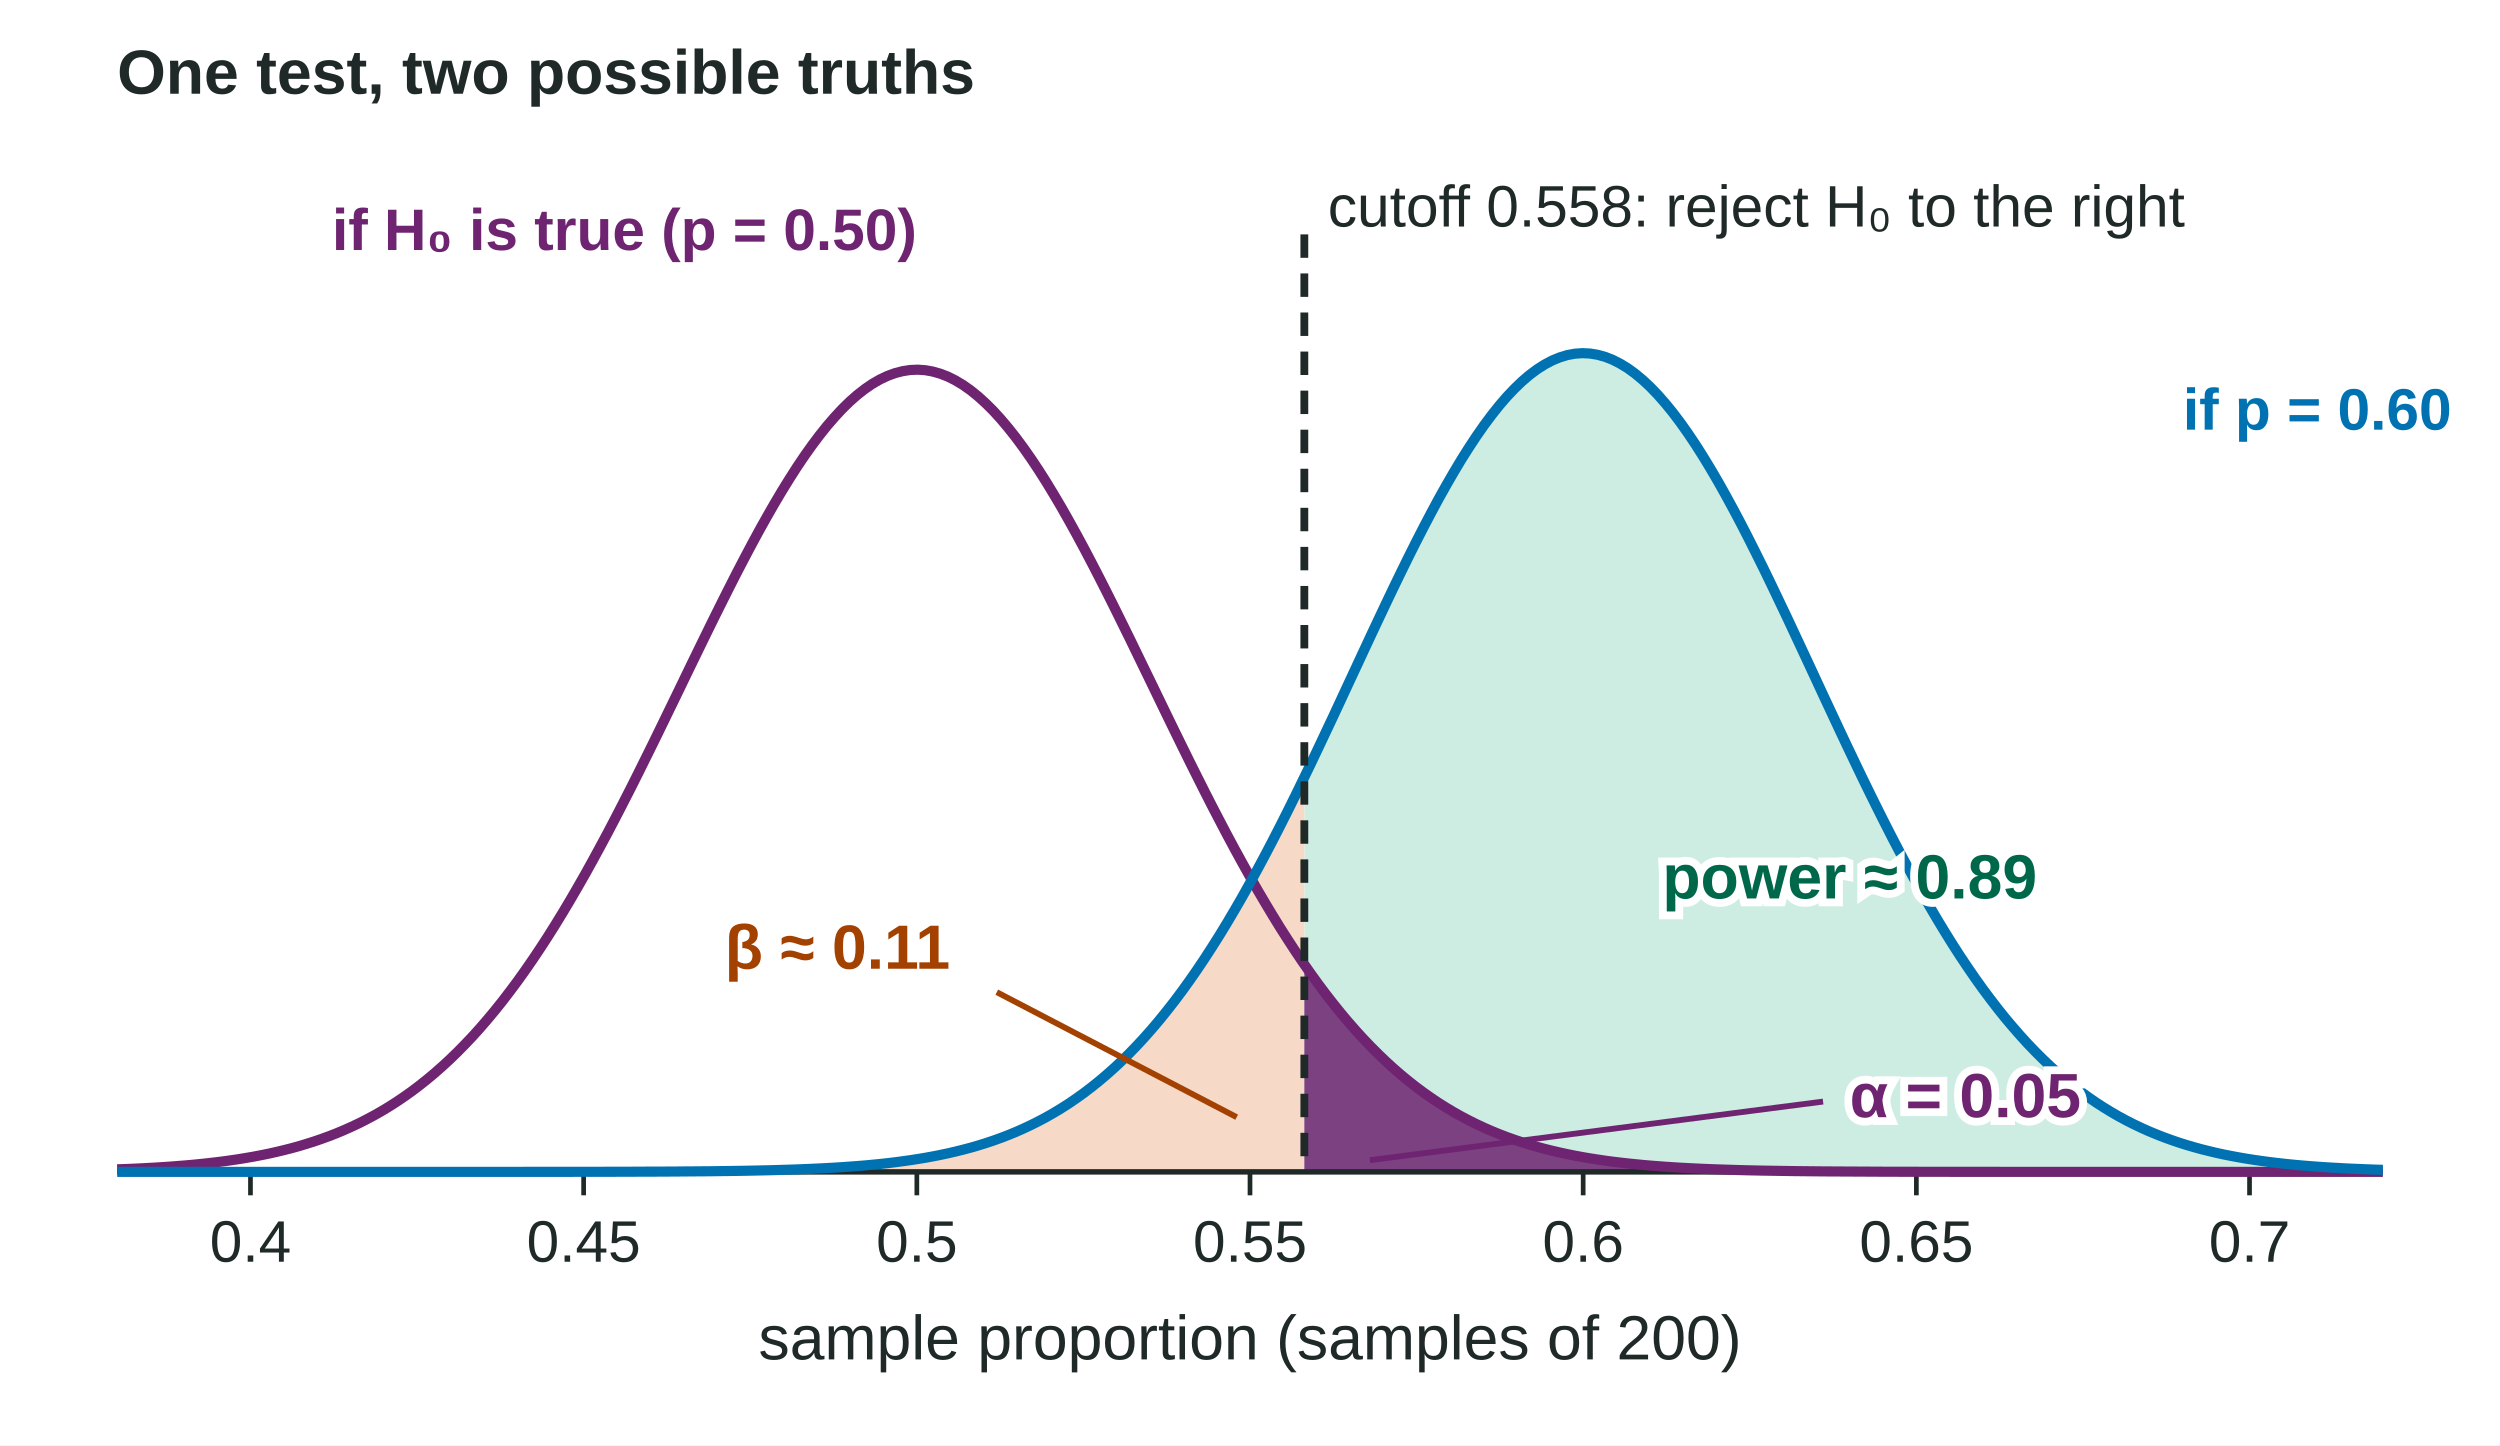
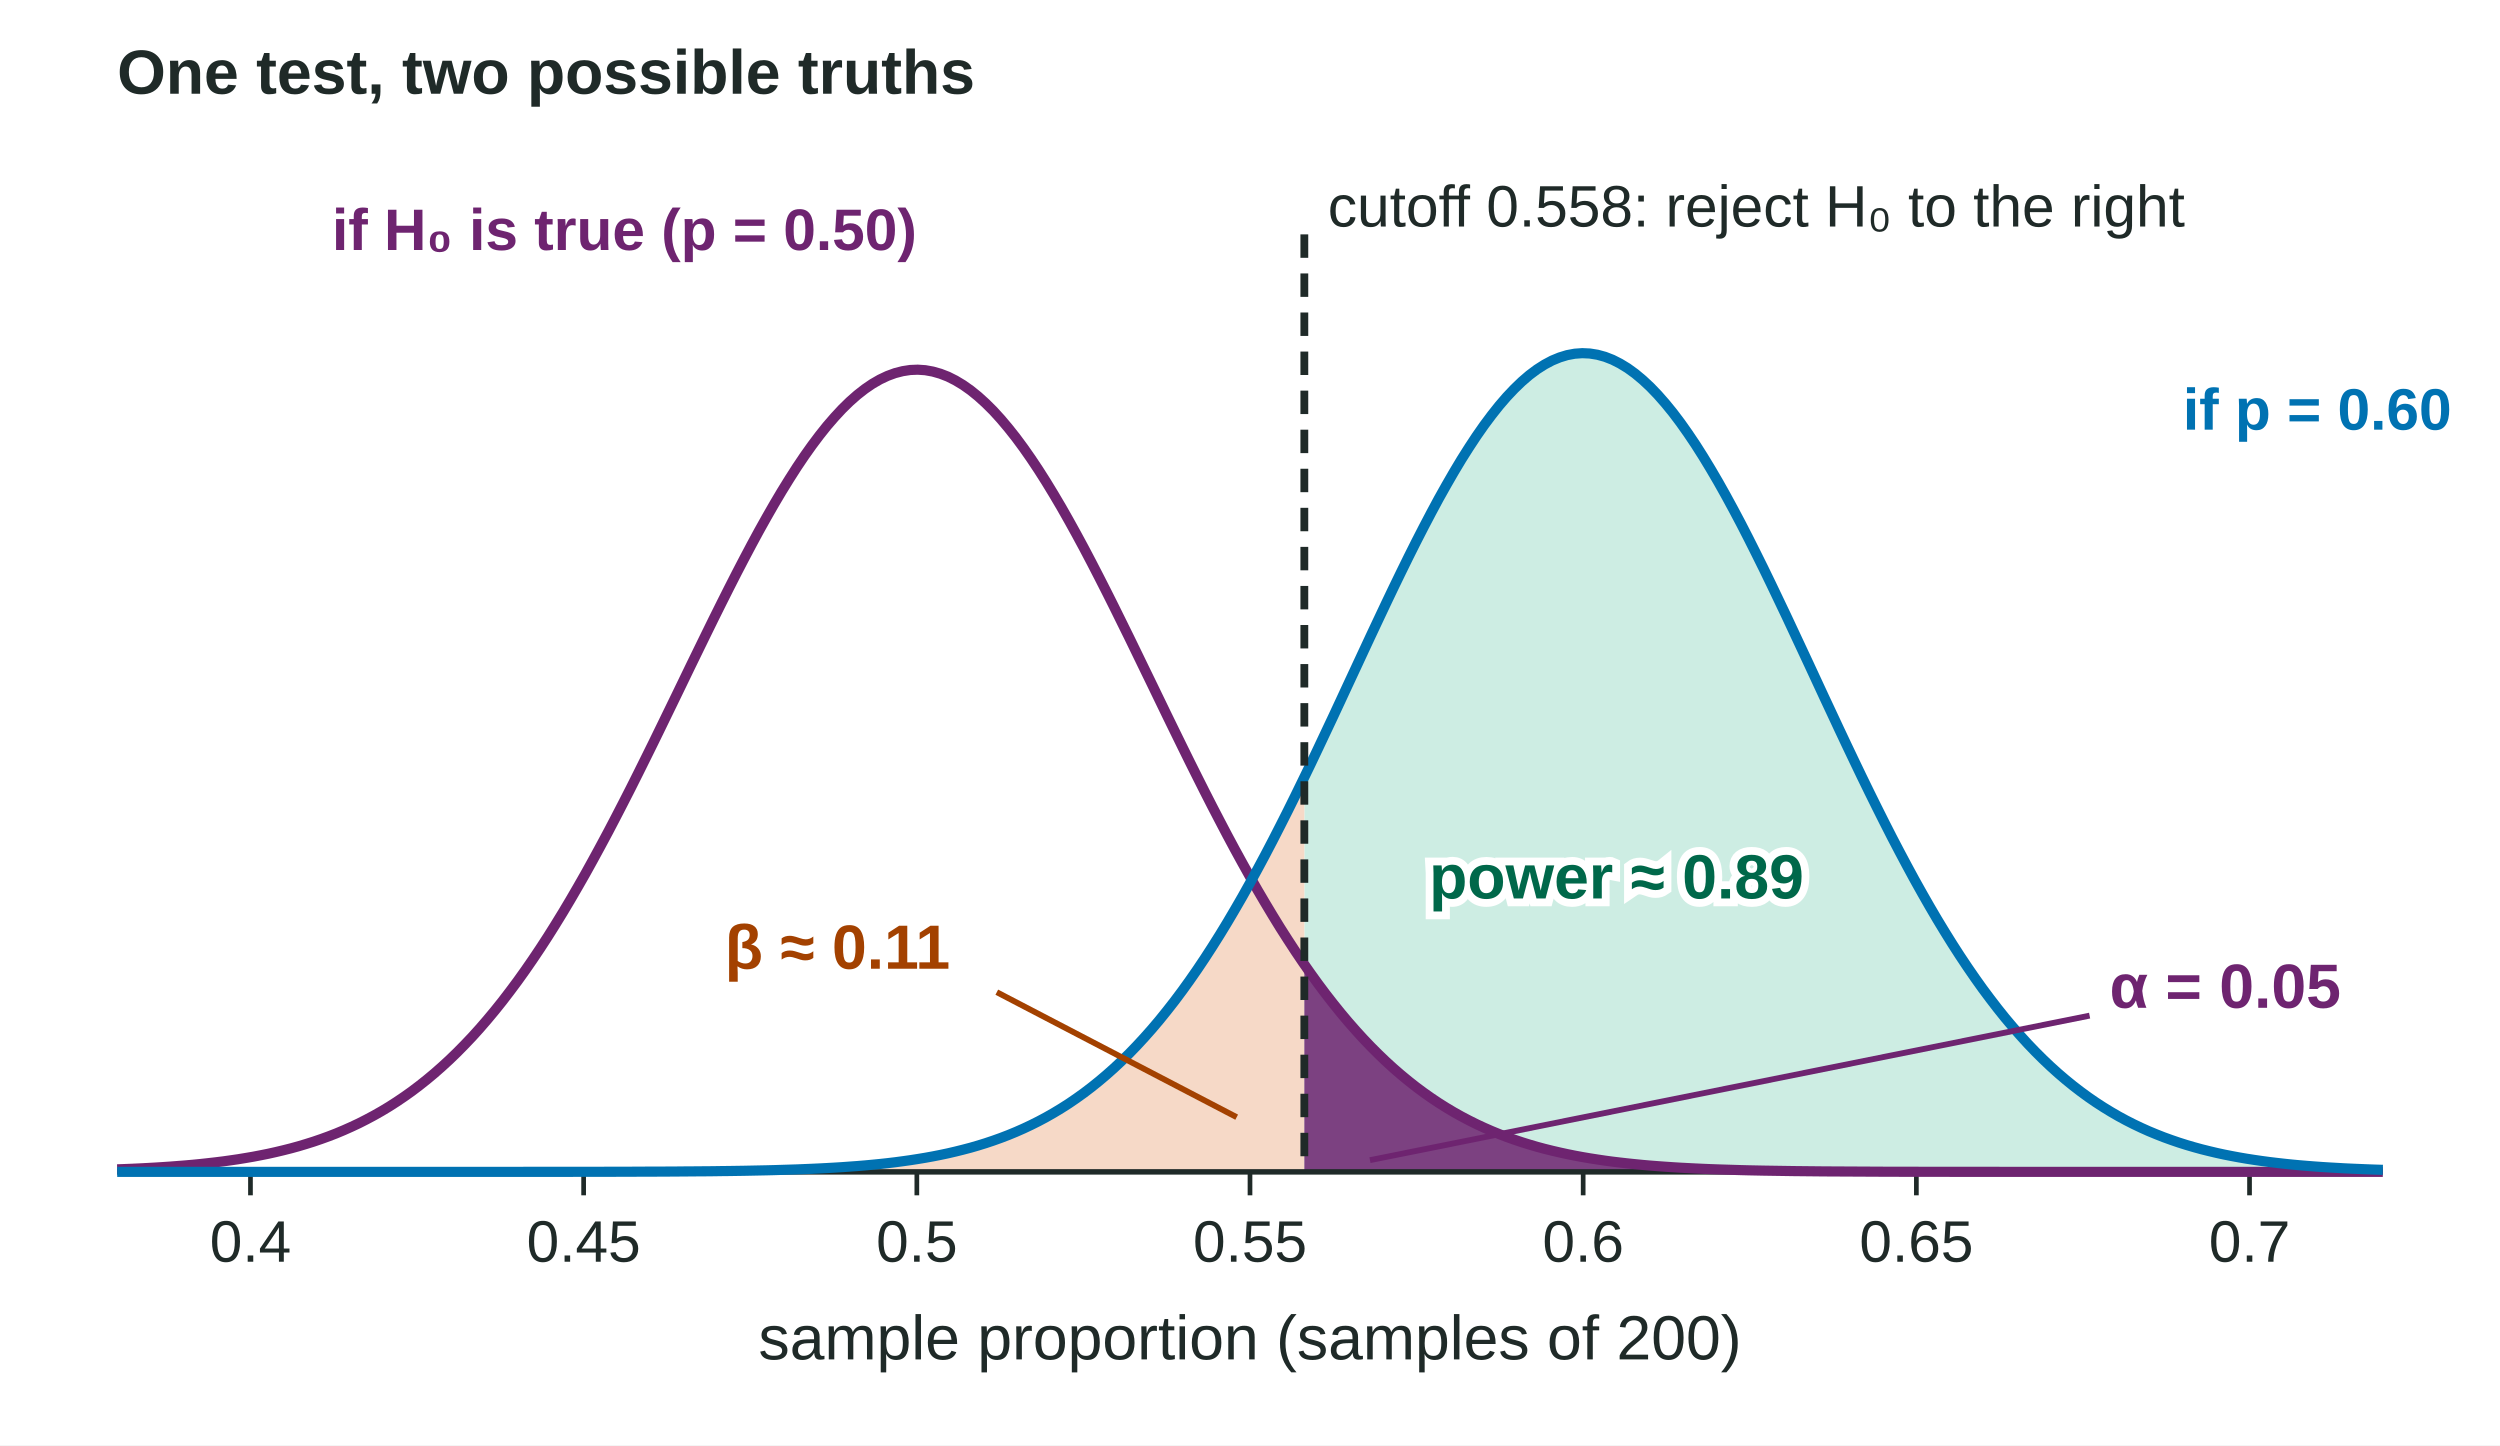
<svg xmlns="http://www.w3.org/2000/svg" viewBox="0 0 640 370" width="640" height="370" role="img" aria-labelledby="t d" font-family="Arial, Helvetica, sans-serif">
  <rect width="640" height="370" fill="#FFFFFF" />
  <path d="M333.91 300L333.91 198.96L335.29 196.09L336.67 193.21L338.05 190.3L339.43 187.37L340.81 184.44L342.19 181.48L343.57 178.52L344.95 175.56L346.33 172.59L347.71 169.62L349.1 166.65L350.48 163.7L351.86 160.75L353.24 157.81L354.62 154.9L356 152L357.38 149.13L358.76 146.29L360.14 143.48L361.52 140.7L362.9 137.96L364.28 135.27L365.66 132.62L367.04 130.03L368.42 127.48L369.8 125L371.18 122.57L372.56 120.21L373.94 117.92L375.32 115.7L376.7 113.56L378.08 111.49L379.47 109.5L380.85 107.6L382.23 105.78L383.61 104.06L384.99 102.43L386.37 100.89L387.75 99.45L389.13 98.11L390.51 96.87L391.89 95.73L393.27 94.7L394.65 93.78L396.03 92.97L397.41 92.26L398.79 91.67L400.17 91.19L401.55 90.83L402.93 90.58L404.31 90.44L405.69 90.41L407.07 90.5L408.45 90.71L409.84 91.03L411.22 91.46L412.6 92L413.98 92.66L415.36 93.43L416.74 94.3L418.12 95.29L419.5 96.38L420.88 97.57L422.26 98.87L423.64 100.27L425.02 101.77L426.4 103.36L427.78 105.05L429.16 106.82L430.54 108.69L431.92 110.64L433.3 112.68L434.68 114.79L436.06 116.98L437.44 119.24L438.82 121.57L440.2 123.97L441.59 126.43L442.97 128.95L444.35 131.52L445.73 134.15L447.11 136.82L448.49 139.54L449.87 142.3L451.25 145.1L452.63 147.93L454.01 150.79L455.39 153.67L456.77 156.58L458.15 159.51L459.53 162.45L460.91 165.41L462.29 168.37L463.67 171.34L465.05 174.31L466.43 177.28L467.81 180.24L469.19 183.19L470.57 186.14L471.96 189.07L473.34 191.98L474.72 194.88L476.1 197.75L477.48 200.6L478.86 203.43L480.24 206.22L481.62 208.98L483 211.71L484.38 214.4L485.76 217.06L487.14 219.68L488.52 222.26L489.9 224.8L491.28 227.29L492.66 229.74L494.04 232.14L495.42 234.5L496.8 236.81L498.18 239.07L499.56 241.28L500.94 243.45L502.33 245.56L503.71 247.62L505.09 249.64L506.47 251.6L507.85 253.51L509.23 255.37L510.61 257.17L511.99 258.93L513.37 260.64L514.75 262.3L516.13 263.9L517.51 265.46L518.89 266.97L520.27 268.43L521.65 269.84L523.03 271.2L524.41 272.52L525.79 273.79L527.17 275.02L528.55 276.2L529.93 277.34L531.31 278.43L532.69 279.48L534.08 280.5L535.46 281.47L536.84 282.4L538.22 283.3L539.6 284.16L540.98 284.98L542.36 285.77L543.74 286.53L545.12 287.25L546.5 287.94L547.88 288.59L549.26 289.22L550.64 289.82L552.02 290.39L553.4 290.94L554.78 291.45L556.16 291.95L557.54 292.41L558.92 292.86L560.3 293.28L561.68 293.68L563.06 294.06L564.45 294.42L565.83 294.77L567.21 295.09L568.59 295.39L569.97 295.68L571.35 295.96L572.73 296.21L574.11 296.46L575.49 296.69L576.87 296.9L578.25 297.11L579.63 297.3L581.01 297.48L582.39 297.65L583.77 297.81L585.15 297.96L586.53 298.1L587.91 298.23L589.29 298.36L590.67 298.47L592.05 298.58L593.43 298.68L594.82 298.78L596.2 298.86L597.58 298.95L598.96 299.02L600.34 299.1L601.72 299.16L603.1 299.23L604.48 299.29L605.86 299.34L607.24 299.39L608.62 299.44L610 299.48L610 300Z" fill="#CDEDE3" fill-opacity="1" stroke="none" />
  <path d="M30 300L30 300L31.52 300L33.04 300L34.56 300L36.08 300L37.6 300L39.12 300L40.64 300L42.16 300L43.68 300L45.2 300L46.72 300L48.23 300L49.75 300L51.27 300L52.79 300L54.31 300L55.83 300L57.35 300L58.87 300L60.39 300L61.91 300L63.43 300L64.95 300L66.47 300L67.99 300L69.51 300L71.03 300L72.55 300L74.07 300L75.59 300L77.11 300L78.63 300L80.15 300L81.66 300L83.18 300L84.7 300L86.22 300L87.74 300L89.26 300L90.78 300L92.3 300L93.82 300L95.34 300L96.86 300L98.38 300L99.9 300L101.42 300L102.94 300L104.46 300L105.98 300L107.5 300L109.02 300L110.54 300L112.06 300L113.58 300L115.09 300L116.61 300L118.13 300L119.65 300L121.17 300L122.69 300L124.21 300L125.73 300L127.25 300L128.77 300L130.29 300L131.81 300L133.33 299.99L134.85 299.99L136.37 299.99L137.89 299.99L139.41 299.99L140.93 299.99L142.45 299.99L143.97 299.99L145.49 299.99L147.01 299.99L148.53 299.98L150.04 299.98L151.56 299.98L153.08 299.98L154.6 299.97L156.12 299.97L157.64 299.97L159.16 299.96L160.68 299.96L162.2 299.96L163.72 299.95L165.24 299.95L166.76 299.94L168.28 299.93L169.8 299.93L171.32 299.92L172.84 299.91L174.36 299.9L175.88 299.89L177.4 299.88L178.92 299.86L180.44 299.85L181.96 299.83L183.47 299.82L184.99 299.8L186.51 299.78L188.03 299.76L189.55 299.73L191.07 299.71L192.59 299.68L194.11 299.65L195.63 299.61L197.15 299.58L198.67 299.54L200.19 299.49L201.71 299.45L203.23 299.39L204.75 299.34L206.27 299.28L207.79 299.21L209.31 299.14L210.83 299.07L212.35 298.99L213.87 298.9L215.39 298.8L216.9 298.7L218.42 298.59L219.94 298.47L221.46 298.34L222.98 298.2L224.5 298.06L226.02 297.9L227.54 297.73L229.06 297.54L230.58 297.35L232.1 297.14L233.62 296.92L235.14 296.68L236.66 296.43L238.18 296.16L239.7 295.87L241.22 295.56L242.74 295.23L244.26 294.89L245.78 294.52L247.3 294.12L248.82 293.71L250.34 293.27L251.85 292.8L253.37 292.31L254.89 291.78L256.41 291.23L257.93 290.65L259.45 290.03L260.97 289.38L262.49 288.69L264.01 287.97L265.53 287.22L267.05 286.42L268.57 285.58L270.09 284.7L271.61 283.78L273.13 282.81L274.65 281.8L276.17 280.74L277.69 279.64L279.21 278.48L280.73 277.28L282.25 276.02L283.77 274.71L285.28 273.34L286.8 271.92L288.32 270.45L289.84 268.92L291.36 267.33L292.88 265.68L294.4 263.97L295.92 262.2L297.44 260.37L298.96 258.48L300.48 256.53L302 254.51L303.52 252.44L305.04 250.3L306.56 248.1L308.08 245.84L309.6 243.52L311.12 241.14L312.64 238.69L314.16 236.19L315.68 233.63L317.2 231.02L318.71 228.34L320.23 225.62L321.75 222.84L323.27 220.01L324.79 217.13L326.31 214.2L327.83 211.23L329.35 208.22L330.87 205.17L332.39 202.08L333.91 198.96L333.91 300Z" fill="#F6D9C7" fill-opacity="1" stroke="none" />
  <path d="M333.91 300L333.91 246.91L335.29 248.89L336.67 250.81L338.05 252.69L339.43 254.52L340.81 256.31L342.19 258.04L343.57 259.73L344.95 261.37L346.33 262.96L347.71 264.51L349.1 266.01L350.48 267.46L351.86 268.87L353.24 270.23L354.62 271.55L356 272.82L357.38 274.05L358.76 275.23L360.14 276.38L361.52 277.48L362.9 278.55L364.28 279.57L365.66 280.56L367.04 281.5L368.42 282.41L369.8 283.29L371.18 284.13L372.56 284.93L373.94 285.71L375.32 286.44L376.7 287.15L378.08 287.83L379.47 288.48L380.85 289.1L382.23 289.69L383.61 290.25L384.99 290.79L386.37 291.3L387.75 291.79L389.13 292.26L390.51 292.7L391.89 293.12L393.27 293.52L394.65 293.9L396.03 294.26L397.41 294.6L398.79 294.93L400.17 295.23L401.55 295.53L402.93 295.8L404.31 296.06L405.69 296.31L407.07 296.54L408.45 296.76L409.84 296.97L411.22 297.16L412.6 297.35L413.98 297.52L415.36 297.69L416.74 297.84L418.12 297.98L419.5 298.12L420.88 298.25L422.26 298.37L423.64 298.48L425.02 298.59L426.4 298.69L427.78 298.78L429.16 298.86L430.54 298.95L431.92 299.02L433.3 299.09L434.68 299.16L436.06 299.22L437.44 299.28L438.82 299.33L440.2 299.38L441.59 299.43L442.97 299.47L444.35 299.51L445.73 299.55L447.11 299.58L448.49 299.62L449.87 299.65L451.25 299.67L452.63 299.7L454.01 299.72L455.39 299.75L456.77 299.77L458.15 299.79L459.53 299.8L460.91 299.82L462.29 299.83L463.67 299.85L465.05 299.86L466.43 299.87L467.81 299.88L469.19 299.89L470.57 299.9L471.96 299.91L473.34 299.92L474.72 299.93L476.1 299.93L477.48 299.94L478.86 299.94L480.24 299.95L481.62 299.95L483 299.96L484.38 299.96L485.76 299.96L487.14 299.97L488.52 299.97L489.9 299.97L491.28 299.98L492.66 299.98L494.04 299.98L495.42 299.98L496.8 299.98L498.18 299.99L499.56 299.99L500.94 299.99L502.33 299.99L503.71 299.99L505.09 299.99L506.47 299.99L507.85 299.99L509.23 299.99L510.61 299.99L511.99 299.99L513.37 300L514.75 300L516.13 300L517.51 300L518.89 300L520.27 300L521.65 300L523.03 300L524.41 300L525.79 300L527.17 300L528.55 300L529.93 300L531.31 300L532.69 300L534.08 300L535.46 300L536.84 300L538.22 300L539.6 300L540.98 300L542.36 300L543.74 300L545.12 300L546.5 300L547.88 300L549.26 300L550.64 300L552.02 300L553.4 300L554.78 300L556.16 300L557.54 300L558.92 300L560.3 300L561.68 300L563.06 300L564.45 300L565.83 300L567.21 300L568.59 300L569.97 300L571.35 300L572.73 300L574.11 300L575.49 300L576.87 300L578.25 300L579.63 300L581.01 300L582.39 300L583.77 300L585.15 300L586.53 300L587.91 300L589.29 300L590.67 300L592.05 300L593.43 300L594.82 300L596.2 300L597.58 300L598.96 300L600.34 300L601.72 300L603.1 300L604.48 300L605.86 300L607.24 300L608.62 300L610 300L610 300Z" fill="#6E2470" fill-opacity="0.85" stroke="none" />
  <line x1="30" y1="300" x2="610" y2="300" stroke="#1F2A28" stroke-width="1.4" />
  <line x1="64.12" y1="300" x2="64.12" y2="306" stroke="#1F2A28" stroke-width="1.2" />
  <text x="64.12" y="323" font-size="15" text-anchor="middle" fill="#1F2A28">0.4</text>
  <line x1="149.41" y1="300" x2="149.41" y2="306" stroke="#1F2A28" stroke-width="1.2" />
  <text x="149.41" y="323" font-size="15" text-anchor="middle" fill="#1F2A28">0.45</text>
  <line x1="234.71" y1="300" x2="234.71" y2="306" stroke="#1F2A28" stroke-width="1.2" />
  <text x="234.71" y="323" font-size="15" text-anchor="middle" fill="#1F2A28">0.5</text>
  <line x1="320" y1="300" x2="320" y2="306" stroke="#1F2A28" stroke-width="1.2" />
  <text x="320" y="323" font-size="15" text-anchor="middle" fill="#1F2A28">0.55</text>
  <line x1="405.29" y1="300" x2="405.29" y2="306" stroke="#1F2A28" stroke-width="1.2" />
  <text x="405.29" y="323" font-size="15" text-anchor="middle" fill="#1F2A28">0.6</text>
  <line x1="490.59" y1="300" x2="490.59" y2="306" stroke="#1F2A28" stroke-width="1.2" />
  <text x="490.59" y="323" font-size="15" text-anchor="middle" fill="#1F2A28">0.65</text>
  <line x1="575.88" y1="300" x2="575.88" y2="306" stroke="#1F2A28" stroke-width="1.2" />
  <text x="575.88" y="323" font-size="15" text-anchor="middle" fill="#1F2A28">0.7</text>
  <text x="320" y="348" font-size="16" text-anchor="middle" fill="#1F2A28">sample proportion (samples of 200)</text>
  <path d="M30 299.35L31.93 299.28L33.87 299.2L35.8 299.11L37.73 299.01L39.67 298.9L41.6 298.78L43.53 298.65L45.47 298.5L47.4 298.35L49.33 298.18L51.27 297.99L53.2 297.78L55.13 297.56L57.07 297.32L59 297.05L60.93 296.77L62.87 296.45L64.8 296.12L66.73 295.75L68.67 295.36L70.6 294.93L72.53 294.47L74.47 293.98L76.4 293.45L78.33 292.87L80.27 292.26L82.2 291.6L84.13 290.9L86.07 290.15L88 289.34L89.93 288.48L91.87 287.57L93.8 286.59L95.73 285.56L97.67 284.46L99.6 283.3L101.53 282.06L103.47 280.75L105.4 279.38L107.33 277.92L109.27 276.38L111.2 274.77L113.13 273.07L115.07 271.29L117 269.42L118.93 267.46L120.87 265.42L122.8 263.28L124.73 261.05L126.67 258.72L128.6 256.31L130.53 253.79L132.47 251.19L134.4 248.49L136.33 245.7L138.27 242.81L140.2 239.84L142.13 236.77L144.07 233.61L146 230.37L147.93 227.05L149.87 223.65L151.8 220.16L153.73 216.61L155.67 212.99L157.6 209.3L159.53 205.56L161.47 201.76L163.4 197.91L165.33 194.02L167.27 190.1L169.2 186.14L171.13 182.17L173.07 178.18L175 174.19L176.93 170.2L178.87 166.22L180.8 162.27L182.73 158.34L184.67 154.44L186.6 150.6L188.53 146.81L190.47 143.08L192.4 139.43L194.33 135.86L196.27 132.39L198.2 129.02L200.13 125.76L202.07 122.62L204 119.6L205.93 116.73L207.87 114L209.8 111.43L211.73 109.01L213.67 106.77L215.6 104.69L217.53 102.8L219.47 101.09L221.4 99.58L223.33 98.26L225.27 97.14L227.2 96.23L229.13 95.52L231.07 95.02L233 94.72L234.93 94.64L236.87 94.77L238.8 95.12L240.73 95.67L242.67 96.42L244.6 97.39L246.53 98.55L248.47 99.92L250.4 101.48L252.33 103.23L254.27 105.16L256.2 107.28L258.13 109.57L260.07 112.02L262 114.63L263.93 117.39L265.87 120.3L267.8 123.34L269.73 126.51L271.67 129.8L273.6 133.2L275.53 136.69L277.47 140.28L279.4 143.95L281.33 147.69L283.27 151.5L285.2 155.35L287.13 159.26L289.07 163.19L291 167.16L292.93 171.14L294.87 175.13L296.8 179.12L298.73 183.11L300.67 187.08L302.6 191.02L304.53 194.94L306.47 198.82L308.4 202.66L310.33 206.44L312.27 210.17L314.2 213.85L316.13 217.45L318.07 220.99L320 224.45L321.93 227.84L323.87 231.14L325.8 234.36L327.73 237.5L329.67 240.54L331.6 243.5L333.53 246.36L335.47 249.13L337.4 251.81L339.33 254.39L341.27 256.88L343.2 259.28L345.13 261.58L347.07 263.79L349 265.91L350.93 267.93L352.87 269.87L354.8 271.72L356.73 273.48L358.67 275.16L360.6 276.75L362.53 278.27L364.47 279.71L366.4 281.07L368.33 282.36L370.27 283.58L372.2 284.73L374.13 285.81L376.07 286.83L378 287.79L379.93 288.69L381.87 289.54L383.8 290.33L385.73 291.07L387.67 291.76L389.6 292.41L391.53 293.01L393.47 293.58L395.4 294.1L397.33 294.58L399.27 295.03L401.2 295.45L403.13 295.84L405.07 296.2L407 296.53L408.93 296.83L410.87 297.12L412.8 297.38L414.73 297.61L416.67 297.83L418.6 298.03L420.53 298.22L422.47 298.39L424.4 298.54L426.33 298.68L428.27 298.81L430.2 298.93L432.13 299.03L434.07 299.13L436 299.22L437.93 299.3L439.87 299.37L441.8 299.43L443.73 299.49L445.67 299.55L447.6 299.6L449.53 299.64L451.47 299.68L453.4 299.71L455.33 299.74L457.27 299.77L459.2 299.8L461.13 299.82L463.07 299.84L465 299.86L466.93 299.88L468.87 299.89L470.8 299.9L472.73 299.91L474.67 299.92L476.6 299.93L478.53 299.94L480.47 299.95L482.4 299.96L484.33 299.96L486.27 299.97L488.2 299.97L490.13 299.97L492.07 299.98L494 299.98L495.93 299.98L497.87 299.98L499.8 299.99L501.73 299.99L503.67 299.99L505.6 299.99L507.53 299.99L509.47 299.99L511.4 299.99L513.33 300L515.27 300L517.2 300L519.13 300L521.07 300L523 300L524.93 300L526.87 300L528.8 300L530.73 300L532.67 300L534.6 300L536.53 300L538.47 300L540.4 300L542.33 300L544.27 300L546.2 300L548.13 300L550.07 300L552 300L553.93 300L555.87 300L557.8 300L559.73 300L561.67 300L563.6 300L565.53 300L567.47 300L569.4 300L571.33 300L573.27 300L575.2 300L577.13 300L579.07 300L581 300L582.93 300L584.87 300L586.8 300L588.73 300L590.67 300L592.6 300L594.53 300L596.47 300L598.4 300L600.33 300L602.27 300L604.2 300L606.13 300L608.07 300L610 300" fill="none" stroke="#6E2470" stroke-width="2.6" stroke-linejoin="round" />
  <path d="M30 300L31.93 300L33.87 300L35.8 300L37.73 300L39.67 300L41.6 300L43.53 300L45.47 300L47.4 300L49.33 300L51.27 300L53.2 300L55.13 300L57.07 300L59 300L60.93 300L62.87 300L64.8 300L66.73 300L68.67 300L70.6 300L72.53 300L74.47 300L76.4 300L78.33 300L80.27 300L82.2 300L84.13 300L86.07 300L88 300L89.93 300L91.87 300L93.8 300L95.73 300L97.67 300L99.6 300L101.53 300L103.47 300L105.4 300L107.33 300L109.27 300L111.2 300L113.13 300L115.07 300L117 300L118.93 300L120.87 300L122.8 300L124.73 300L126.67 300L128.6 300L130.53 300L132.47 300L134.4 299.99L136.33 299.99L138.27 299.99L140.2 299.99L142.13 299.99L144.07 299.99L146 299.99L147.93 299.98L149.87 299.98L151.8 299.98L153.73 299.98L155.67 299.97L157.6 299.97L159.53 299.96L161.47 299.96L163.4 299.95L165.33 299.94L167.27 299.94L169.2 299.93L171.13 299.92L173.07 299.91L175 299.89L176.93 299.88L178.87 299.86L180.8 299.85L182.73 299.83L184.67 299.8L186.6 299.78L188.53 299.75L190.47 299.72L192.4 299.68L194.33 299.64L196.27 299.6L198.2 299.55L200.13 299.49L202.07 299.43L204 299.37L205.93 299.29L207.87 299.21L209.8 299.12L211.73 299.02L213.67 298.91L215.6 298.79L217.53 298.65L219.47 298.51L221.4 298.35L223.33 298.17L225.27 297.98L227.2 297.77L229.13 297.54L231.07 297.28L233 297.01L234.93 296.71L236.87 296.39L238.8 296.04L240.73 295.66L242.67 295.25L244.6 294.8L246.53 294.32L248.47 293.81L250.4 293.25L252.33 292.65L254.27 292L256.2 291.31L258.13 290.57L260.07 289.77L262 288.92L263.93 288.01L265.87 287.04L267.8 286.01L269.73 284.91L271.67 283.74L273.6 282.51L275.53 281.19L277.47 279.8L279.4 278.33L281.33 276.78L283.27 275.14L285.2 273.42L287.13 271.61L289.07 269.71L291 267.71L292.93 265.62L294.87 263.43L296.8 261.15L298.73 258.76L300.67 256.28L302.6 253.7L304.53 251.02L306.47 248.23L308.4 245.35L310.33 242.37L312.27 239.29L314.2 236.12L316.13 232.85L318.07 229.49L320 226.04L321.93 222.51L323.87 218.89L325.8 215.2L327.73 211.43L329.67 207.59L331.6 203.69L333.53 199.73L335.47 195.73L337.4 191.67L339.33 187.58L341.27 183.47L343.2 179.33L345.13 175.17L347.07 171.01L349 166.86L350.93 162.72L352.87 158.6L354.8 154.51L356.73 150.47L358.67 146.47L360.6 142.54L362.53 138.69L364.47 134.91L366.4 131.23L368.33 127.64L370.27 124.18L372.2 120.83L374.13 117.61L376.07 114.54L378 111.61L379.93 108.85L381.87 106.25L383.8 103.82L385.73 101.58L387.67 99.53L389.6 97.67L391.53 96.01L393.47 94.56L395.4 93.33L397.33 92.3L399.27 91.5L401.2 90.91L403.13 90.55L405.07 90.41L407 90.5L408.93 90.81L410.87 91.34L412.8 92.09L414.73 93.07L416.67 94.25L418.6 95.65L420.53 97.26L422.47 99.07L424.4 101.08L426.33 103.28L428.27 105.66L430.2 108.22L432.13 110.95L434.07 113.84L436 116.88L437.93 120.06L439.87 123.38L441.8 126.82L443.73 130.37L445.67 134.03L447.6 137.79L449.53 141.63L451.47 145.54L453.4 149.52L455.33 153.56L457.27 157.63L459.2 161.75L461.13 165.88L463.07 170.03L465 174.19L466.93 178.35L468.87 182.49L470.8 186.62L472.73 190.71L474.67 194.78L476.6 198.8L478.53 202.76L480.47 206.68L482.4 210.53L484.33 214.32L486.27 218.03L488.2 221.66L490.13 225.22L492.07 228.69L494 232.07L495.93 235.36L497.87 238.56L499.8 241.66L501.73 244.66L503.67 247.57L505.6 250.37L507.53 253.08L509.47 255.68L511.4 258.19L513.33 260.6L515.27 262.9L517.2 265.11L519.13 267.23L521.07 269.25L523 271.17L524.93 273L526.87 274.75L528.8 276.4L530.73 277.97L532.67 279.46L534.6 280.87L536.53 282.2L538.47 283.46L540.4 284.64L542.33 285.76L544.27 286.81L546.2 287.79L548.13 288.71L550.07 289.58L552 290.38L553.93 291.14L555.87 291.84L557.8 292.5L559.73 293.11L561.67 293.68L563.6 294.21L565.53 294.69L567.47 295.15L569.4 295.57L571.33 295.95L573.27 296.31L575.2 296.64L577.13 296.94L579.07 297.22L581 297.48L582.93 297.71L584.87 297.93L586.8 298.13L588.73 298.31L590.67 298.47L592.6 298.62L594.53 298.76L596.47 298.88L598.4 298.99L600.33 299.1L602.27 299.19L604.2 299.27L606.13 299.35L608.07 299.42L610 299.48" fill="none" stroke="#0072B2" stroke-width="2.6" stroke-linejoin="round" />
  <line x1="333.91" y1="60" x2="333.91" y2="300" stroke="#1F2A28" stroke-width="2" stroke-dasharray="6 4" />
  <text x="339.91" y="58" font-size="15" fill="#1F2A28" stroke="#FFFFFF" stroke-width="4" paint-order="stroke">cutoff 0.558: reject H₀ to the right</text>
  <text x="234.71" y="64" font-size="15" text-anchor="end" font-weight="bold" fill="#6E2470" stroke="#FFFFFF" stroke-width="4" paint-order="stroke">if H₀ is true (p = 0.50)</text>
  <text x="558.82" y="110" font-size="15" text-anchor="start" font-weight="bold" fill="#0072B2" stroke="#FFFFFF" stroke-width="4" paint-order="stroke">if p = 0.60</text>
-   <text x="473.53" y="230" font-size="16" text-anchor="middle" font-weight="bold" fill="#00684A" stroke="#FFFFFF" stroke-width="4" paint-order="stroke">power ≈ 0.89</text>
+   <text x="413.82" y="230" font-size="16" text-anchor="middle" font-weight="bold" fill="#00684A" stroke="#FFFFFF" stroke-width="4" paint-order="stroke">power ≈ 0.89</text>
  <line x1="255.18" y1="254" x2="316.59" y2="286" stroke="#A34100" stroke-width="1.5" />
  <text x="243.24" y="248" font-size="16" text-anchor="end" font-weight="bold" fill="#A34100" stroke="#FFFFFF" stroke-width="4" paint-order="stroke">β ≈ 0.11</text>
-   <line x1="350.71" y1="297" x2="466.71" y2="282" stroke="#6E2470" stroke-width="1.5" />
-   <text x="473.53" y="286" font-size="16" text-anchor="start" font-weight="bold" fill="#6E2470" stroke="#FFFFFF" stroke-width="4" paint-order="stroke">α = 0.05</text>
+   <line x1="350.71" y1="297" x2="534.94" y2="260" stroke="#6E2470" stroke-width="1.5" />
+   <text x="540.06" y="258" font-size="16" text-anchor="start" font-weight="bold" fill="#6E2470" stroke="#FFFFFF" stroke-width="4" paint-order="stroke">α = 0.05</text>
  <text x="30" y="24" font-size="16" font-weight="bold" fill="#1F2A28">One test, two possible truths</text>
</svg>
